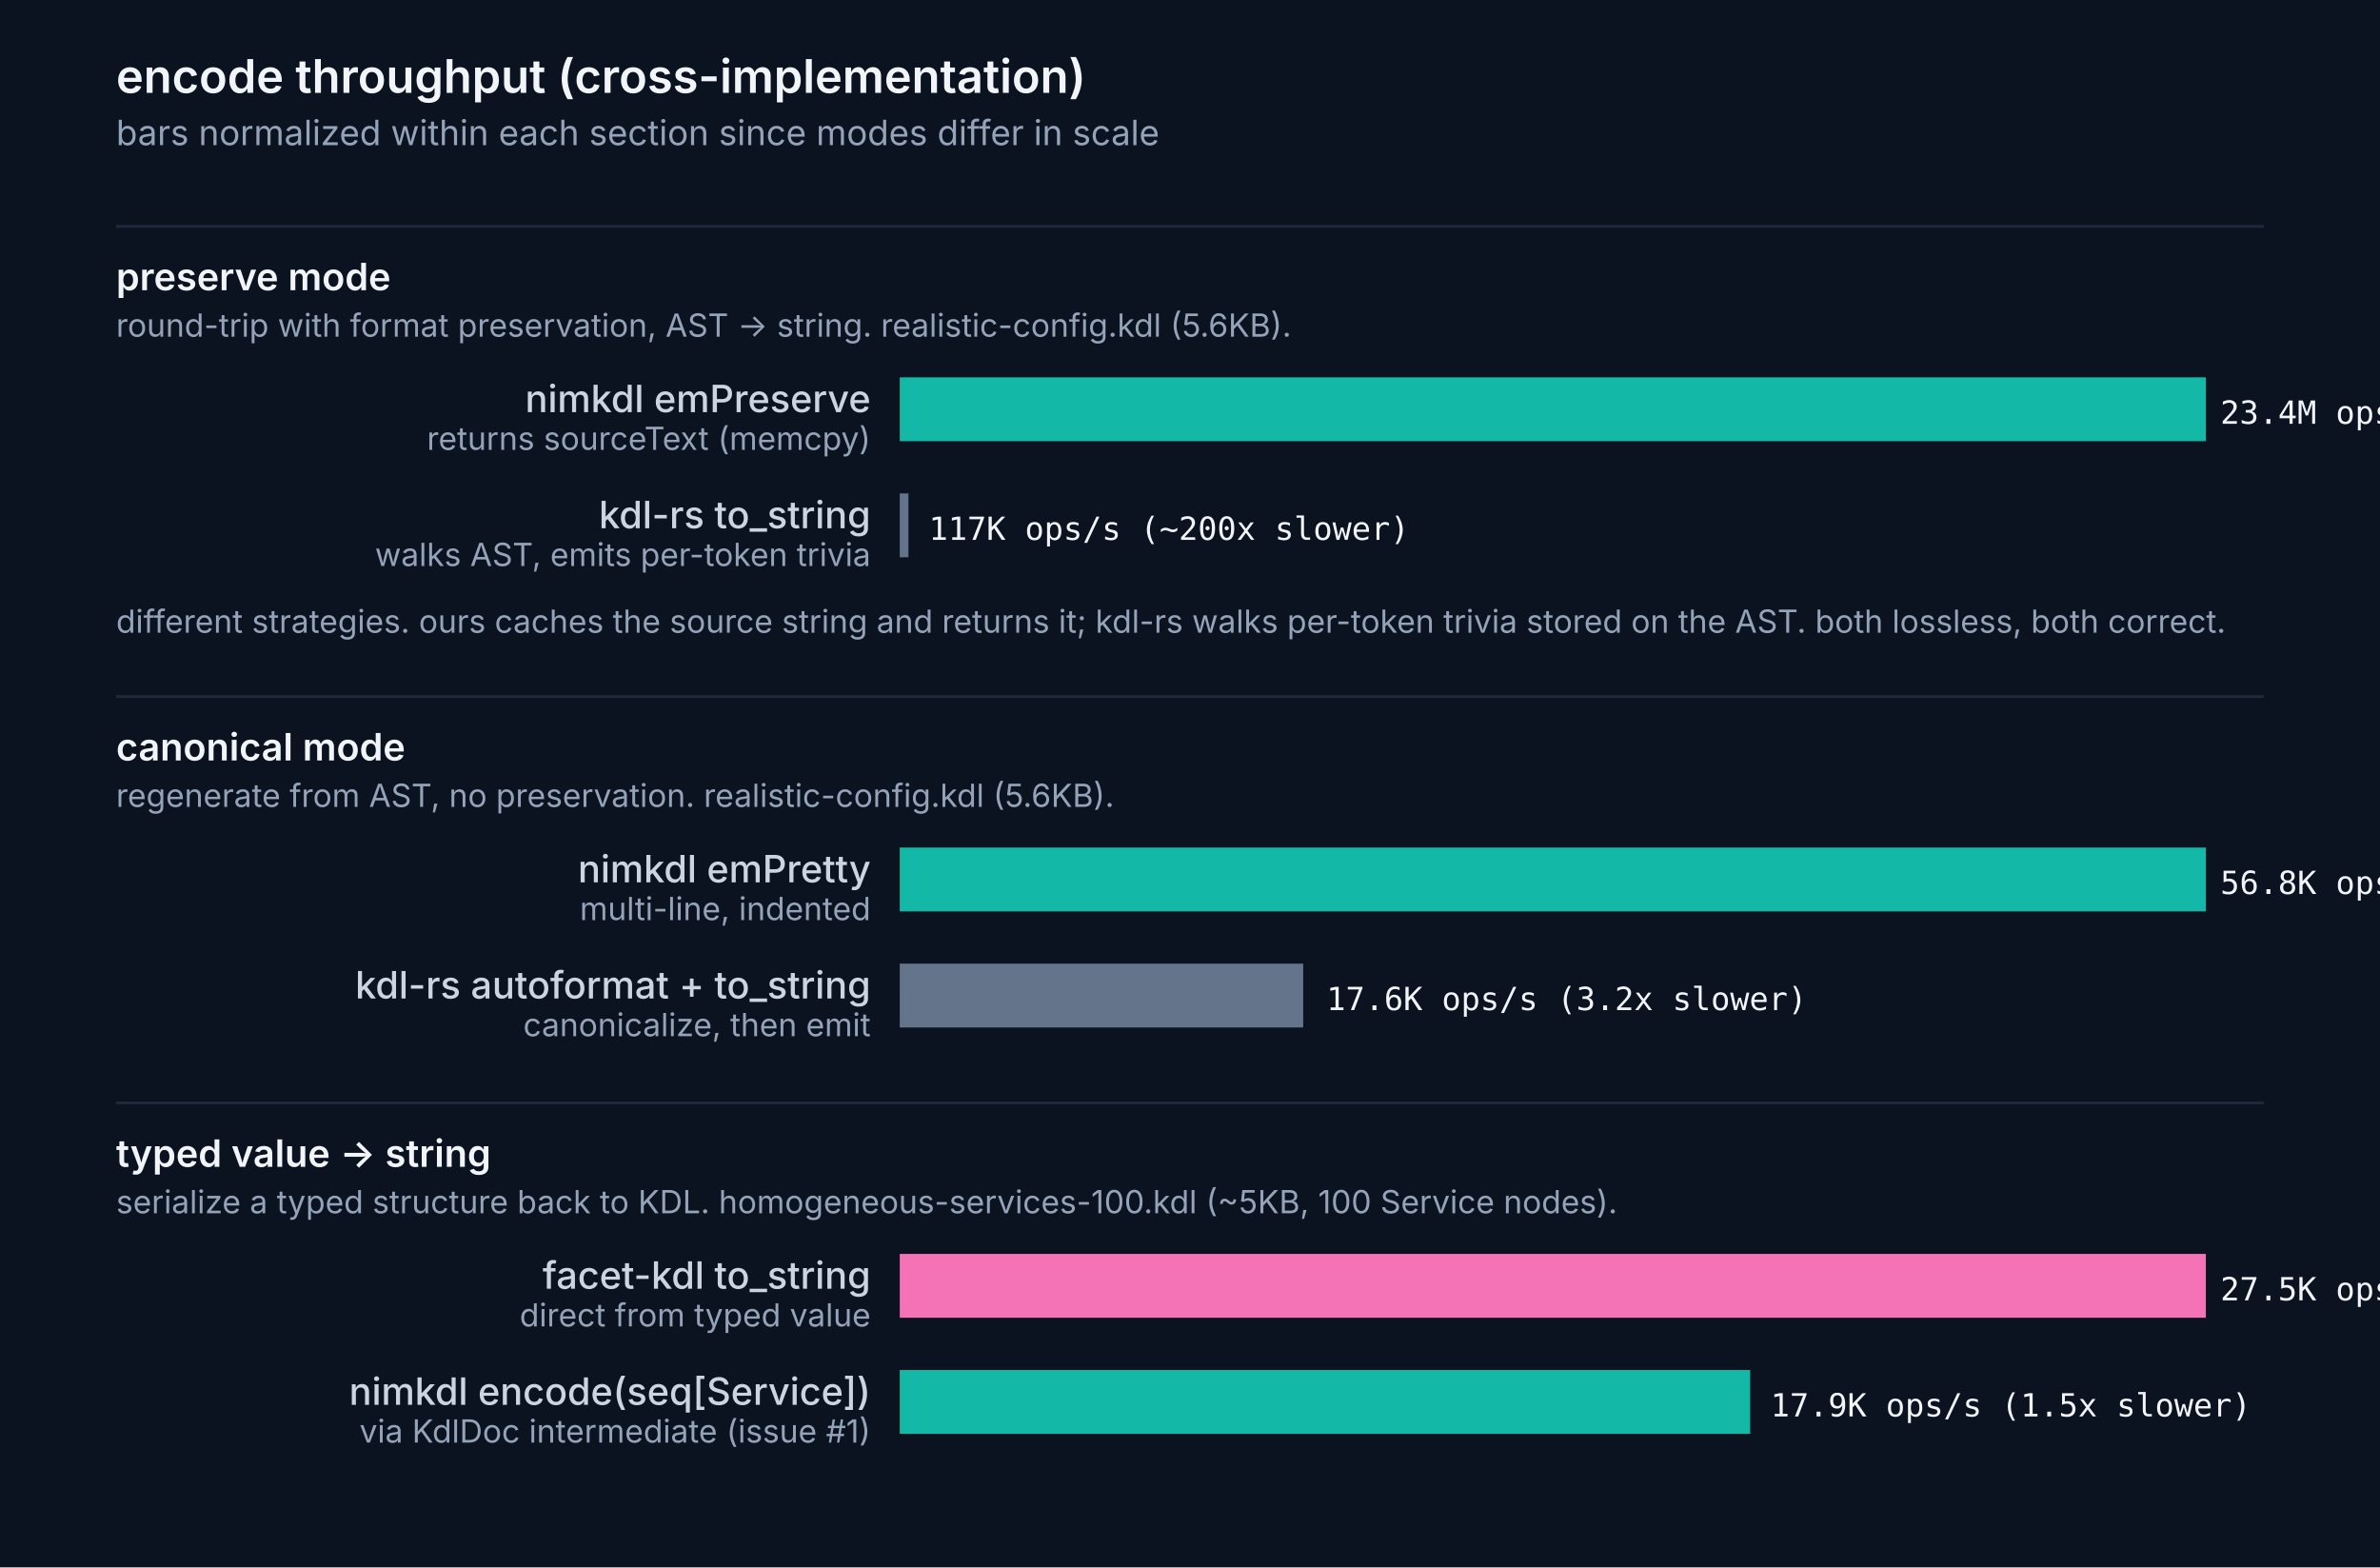
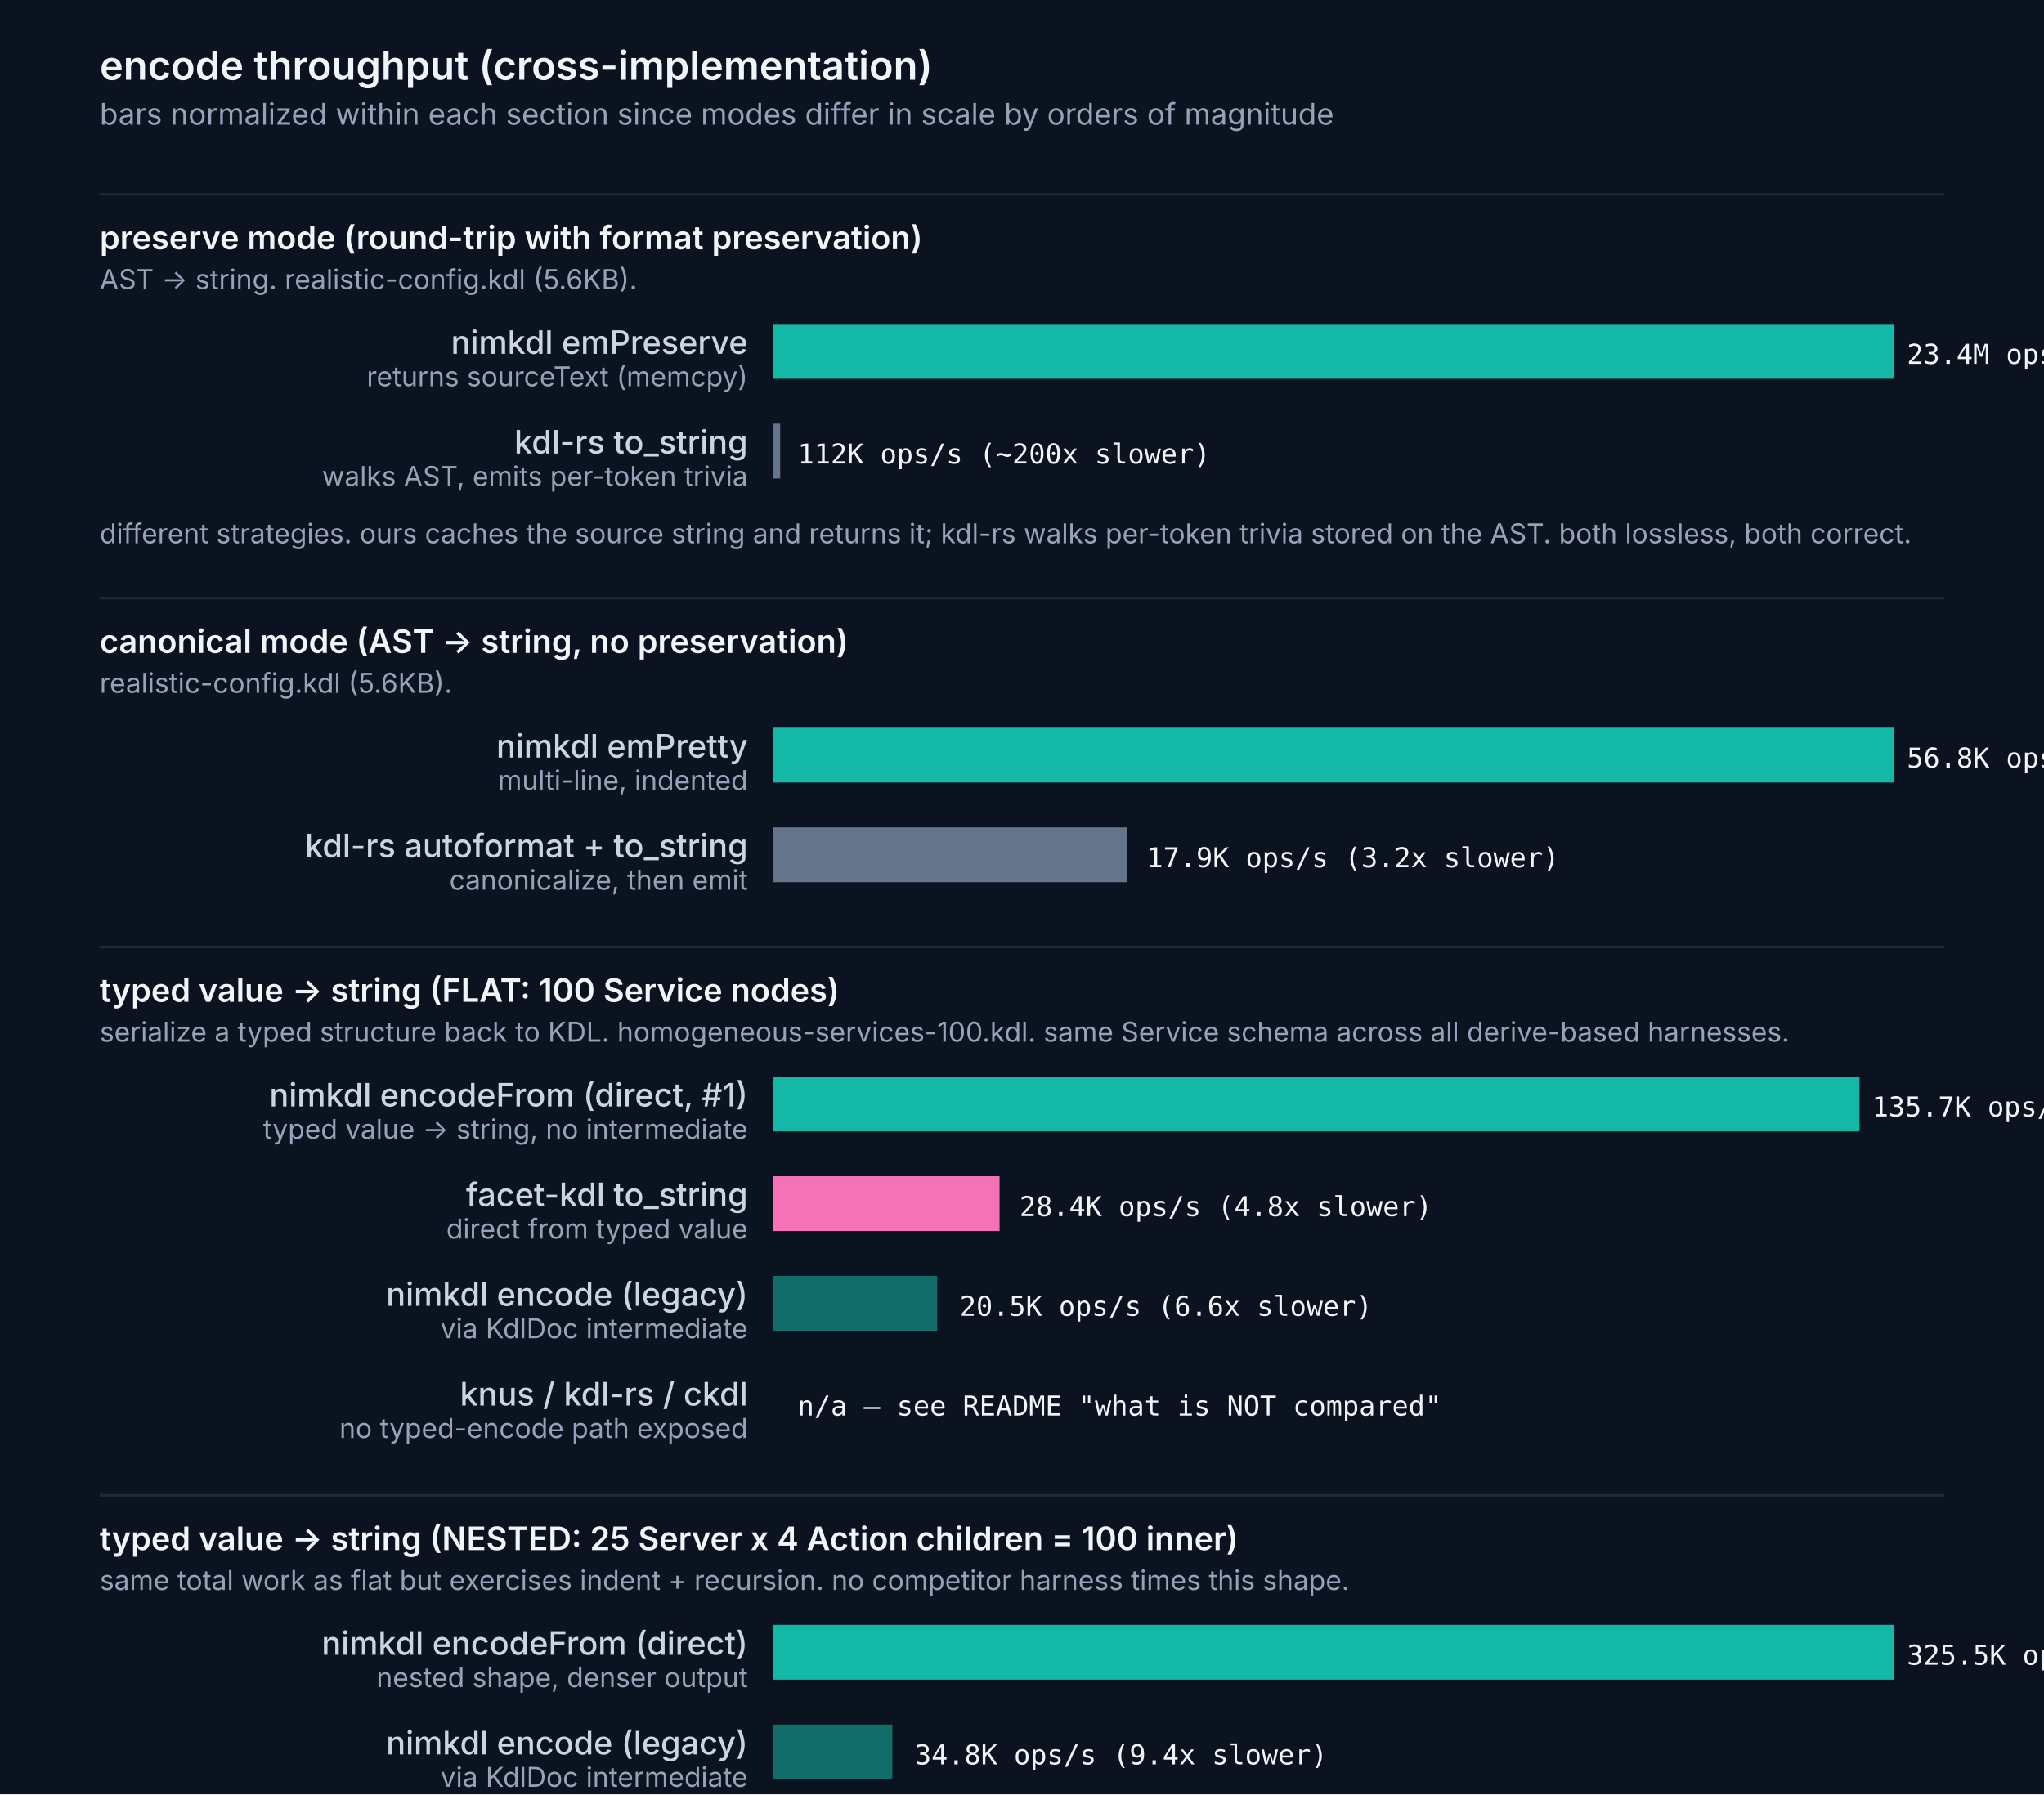
- <svg xmlns="http://www.w3.org/2000/svg" viewBox="0 0 820 540" font-family="ui-sans-serif, -apple-system, system-ui, sans-serif">
+ <svg xmlns="http://www.w3.org/2000/svg" viewBox="0 0 820 720" font-family="ui-sans-serif, -apple-system, system-ui, sans-serif">
  <style>
    .axis { fill: #94a3b8; font-size: 12px; }
    .label { fill: #cbd5e1; font-size: 13px; font-weight: 500; }
    .sublabel { fill: #94a3b8; font-size: 11px; }
    .value { fill: #f1f5f9; font-size: 11px; font-family: ui-monospace, monospace; }
    .title { fill: #f1f5f9; font-size: 16px; font-weight: 600; }
    .subtitle { fill: #94a3b8; font-size: 12px; }
    .section { fill: #f1f5f9; font-size: 13px; font-weight: 600; }
    .sectiondetail { fill: #94a3b8; font-size: 11px; }
    .bar-ours  { fill: #14b8a6; }
    .bar-rs    { fill: #64748b; }
    .bar-facet { fill: #f472b6; }
    .grid { stroke: #1e293b; stroke-width: 1; }
    .divider { stroke: #1e293b; stroke-width: 1; }
  </style>
-   <rect width="820" height="540" fill="#0b1220" />
+   <rect width="820" height="720" fill="#0b1220" />
  <text x="40" y="32" class="title">encode throughput (cross-implementation)</text>
-   <text x="40" y="50" class="subtitle">bars normalized within each section since modes differ in scale</text>
+   <text x="40" y="50" class="subtitle">bars normalized within each section since modes differ in scale by orders of magnitude</text>
  <line x1="40" y1="78" x2="780" y2="78" class="divider" />
-   <text x="40" y="100" class="section">preserve mode</text>
-   <text x="40" y="116" class="sectiondetail">round-trip with format preservation, AST → string. realistic-config.kdl (5.6KB).</text>
+   <text x="40" y="100" class="section">preserve mode (round-trip with format preservation)</text>
+   <text x="40" y="116" class="sectiondetail">AST -&gt; string. realistic-config.kdl (5.6KB).</text>
  <text x="300" y="142" class="label" text-anchor="end">nimkdl emPreserve</text>
  <text x="300" y="155" class="sublabel" text-anchor="end">returns sourceText (memcpy)</text>
  <rect x="310" y="130" width="450" height="22" class="bar-ours" />
  <text x="765" y="146" class="value">23.4M ops/s</text>
  <text x="300" y="182" class="label" text-anchor="end">kdl-rs to_string</text>
  <text x="300" y="195" class="sublabel" text-anchor="end">walks AST, emits per-token trivia</text>
  <rect x="310" y="170" width="3" height="22" class="bar-rs" />
-   <text x="320" y="186" class="value">117K ops/s  (~200x slower)</text>
+   <text x="320" y="186" class="value">112K ops/s  (~200x slower)</text>
  <text x="40" y="218" class="sectiondetail">different strategies. ours caches the source string and returns it; kdl-rs walks per-token trivia stored on the AST. both lossless, both correct.</text>
  <line x1="40" y1="240" x2="780" y2="240" class="divider" />
-   <text x="40" y="262" class="section">canonical mode</text>
-   <text x="40" y="278" class="sectiondetail">regenerate from AST, no preservation. realistic-config.kdl (5.6KB).</text>
+   <text x="40" y="262" class="section">canonical mode (AST -&gt; string, no preservation)</text>
+   <text x="40" y="278" class="sectiondetail">realistic-config.kdl (5.6KB).</text>
  <text x="300" y="304" class="label" text-anchor="end">nimkdl emPretty</text>
  <text x="300" y="317" class="sublabel" text-anchor="end">multi-line, indented</text>
  <rect x="310" y="292" width="450" height="22" class="bar-ours" />
  <text x="765" y="308" class="value">56.8K ops/s</text>
  <text x="300" y="344" class="label" text-anchor="end">kdl-rs autoformat + to_string</text>
  <text x="300" y="357" class="sublabel" text-anchor="end">canonicalize, then emit</text>
-   <rect x="310" y="332" width="139" height="22" class="bar-rs" />
-   <text x="457" y="348" class="value">17.6K ops/s  (3.2x slower)</text>
+   <rect x="310" y="332" width="142" height="22" class="bar-rs" />
+   <text x="460" y="348" class="value">17.9K ops/s  (3.2x slower)</text>
  <line x1="40" y1="380" x2="780" y2="380" class="divider" />
-   <text x="40" y="402" class="section">typed value → string</text>
-   <text x="40" y="418" class="sectiondetail">serialize a typed structure back to KDL. homogeneous-services-100.kdl (~5KB, 100 Service nodes).</text>
-   <text x="300" y="444" class="label" text-anchor="end">facet-kdl to_string</text>
-   <text x="300" y="457" class="sublabel" text-anchor="end">direct from typed value</text>
-   <rect x="310" y="432" width="450" height="22" class="bar-facet" />
-   <text x="765" y="448" class="value">27.5K ops/s</text>
-   <text x="300" y="484" class="label" text-anchor="end">nimkdl encode(seq[Service])</text>
-   <text x="300" y="497" class="sublabel" text-anchor="end">via KdlDoc intermediate (issue #1)</text>
-   <rect x="310" y="472" width="293" height="22" class="bar-ours" />
-   <text x="610" y="488" class="value">17.9K ops/s  (1.5x slower)</text>
+   <text x="40" y="402" class="section">typed value -&gt; string  (FLAT: 100 Service nodes)</text>
+   <text x="40" y="418" class="sectiondetail">serialize a typed structure back to KDL. homogeneous-services-100.kdl. same Service schema across all derive-based harnesses.</text>
+   <text x="300" y="444" class="label" text-anchor="end">nimkdl encodeFrom (direct, #1)</text>
+   <text x="300" y="457" class="sublabel" text-anchor="end">typed value -&gt; string, no intermediate</text>
+   <rect x="310" y="432" width="436" height="22" class="bar-ours" />
+   <text x="751" y="448" class="value">135.7K ops/s</text>
+   <text x="300" y="484" class="label" text-anchor="end">facet-kdl to_string</text>
+   <text x="300" y="497" class="sublabel" text-anchor="end">direct from typed value</text>
+   <rect x="310" y="472" width="91" height="22" class="bar-facet" />
+   <text x="409" y="488" class="value">28.4K ops/s  (4.8x slower)</text>
+   <text x="300" y="524" class="label" text-anchor="end">nimkdl encode (legacy)</text>
+   <text x="300" y="537" class="sublabel" text-anchor="end">via KdlDoc intermediate</text>
+   <rect x="310" y="512" width="66" height="22" class="bar-ours" opacity="0.55" />
+   <text x="385" y="528" class="value">20.5K ops/s  (6.6x slower)</text>
+   <text x="300" y="564" class="label" text-anchor="end">knus / kdl-rs / ckdl</text>
+   <text x="300" y="577" class="sublabel" text-anchor="end">no typed-encode path exposed</text>
+   <text x="320" y="568" class="value">n/a — see README "what is NOT compared"</text>
+   <line x1="40" y1="600" x2="780" y2="600" class="divider" />
+   <text x="40" y="622" class="section">typed value -&gt; string  (NESTED: 25 Server x 4 Action children = 100 inner)</text>
+   <text x="40" y="638" class="sectiondetail">same total work as flat but exercises indent + recursion. no competitor harness times this shape.</text>
+   <text x="300" y="664" class="label" text-anchor="end">nimkdl encodeFrom (direct)</text>
+   <text x="300" y="677" class="sublabel" text-anchor="end">nested shape, denser output</text>
+   <rect x="310" y="652" width="450" height="22" class="bar-ours" />
+   <text x="765" y="668" class="value">325.5K ops/s</text>
+   <text x="300" y="704" class="label" text-anchor="end">nimkdl encode (legacy)</text>
+   <text x="300" y="717" class="sublabel" text-anchor="end">via KdlDoc intermediate</text>
+   <rect x="310" y="692" width="48" height="22" class="bar-ours" opacity="0.55" />
+   <text x="367" y="708" class="value">34.8K ops/s  (9.4x slower)</text>
</svg>
